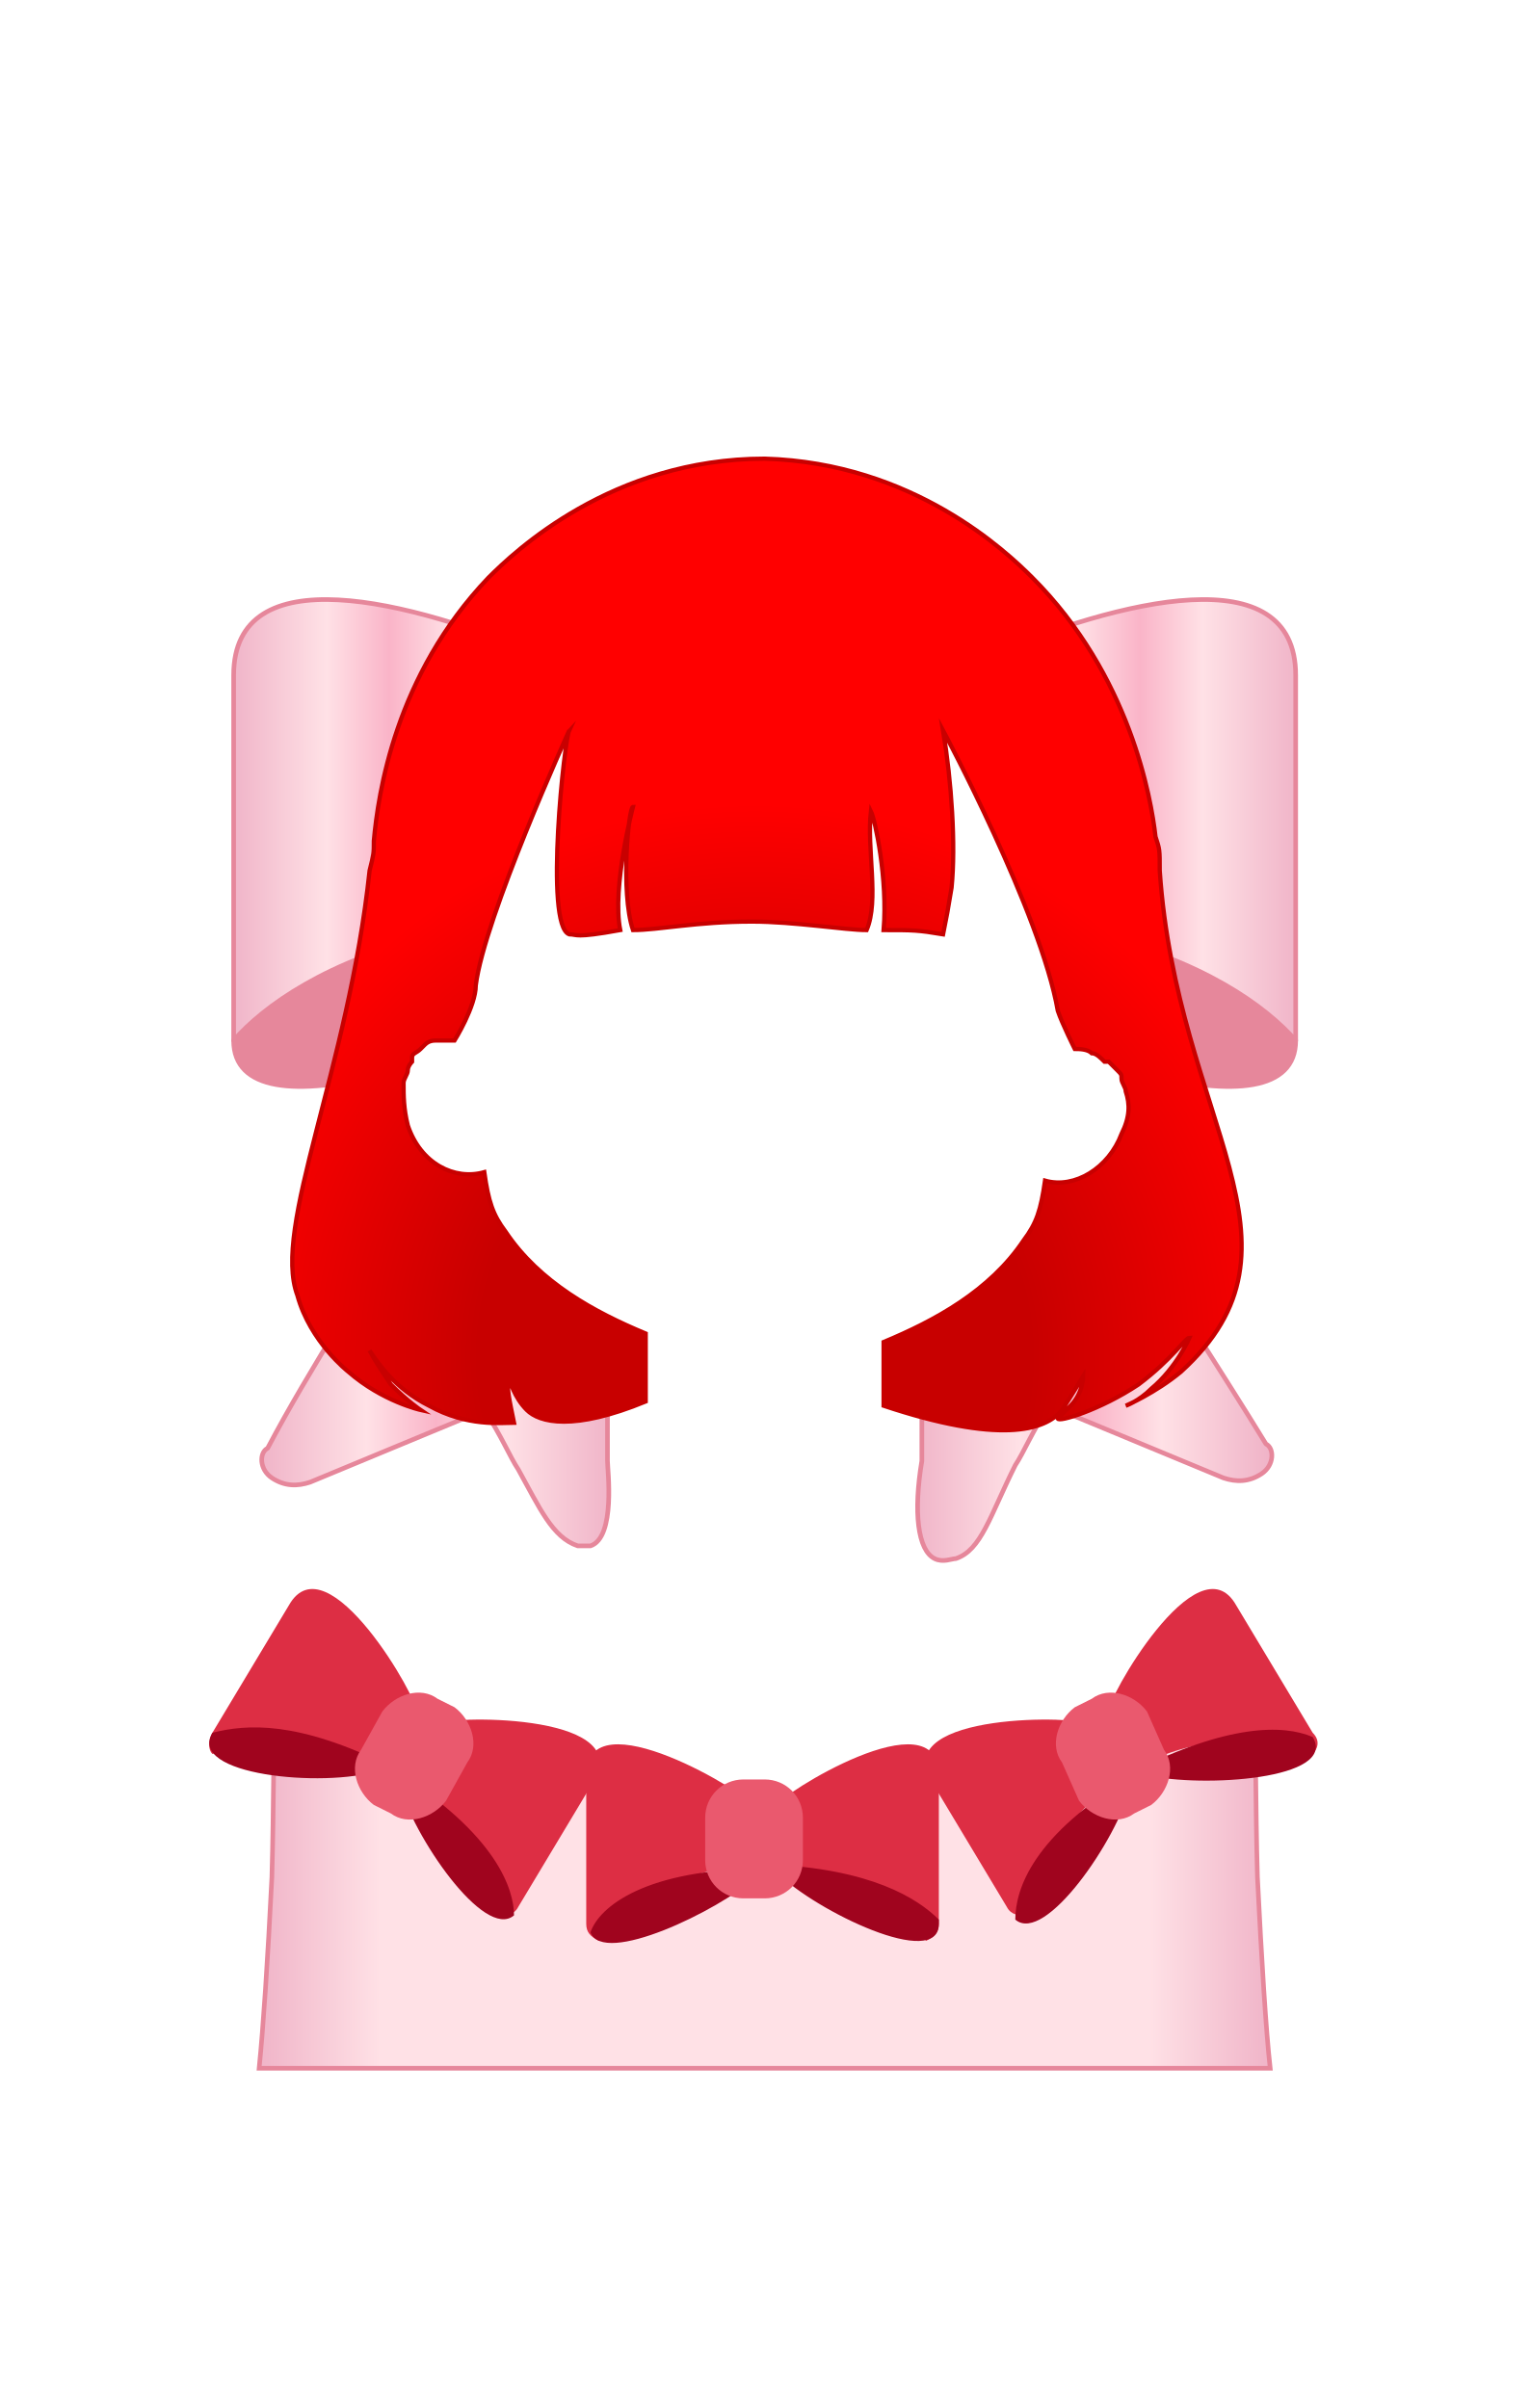
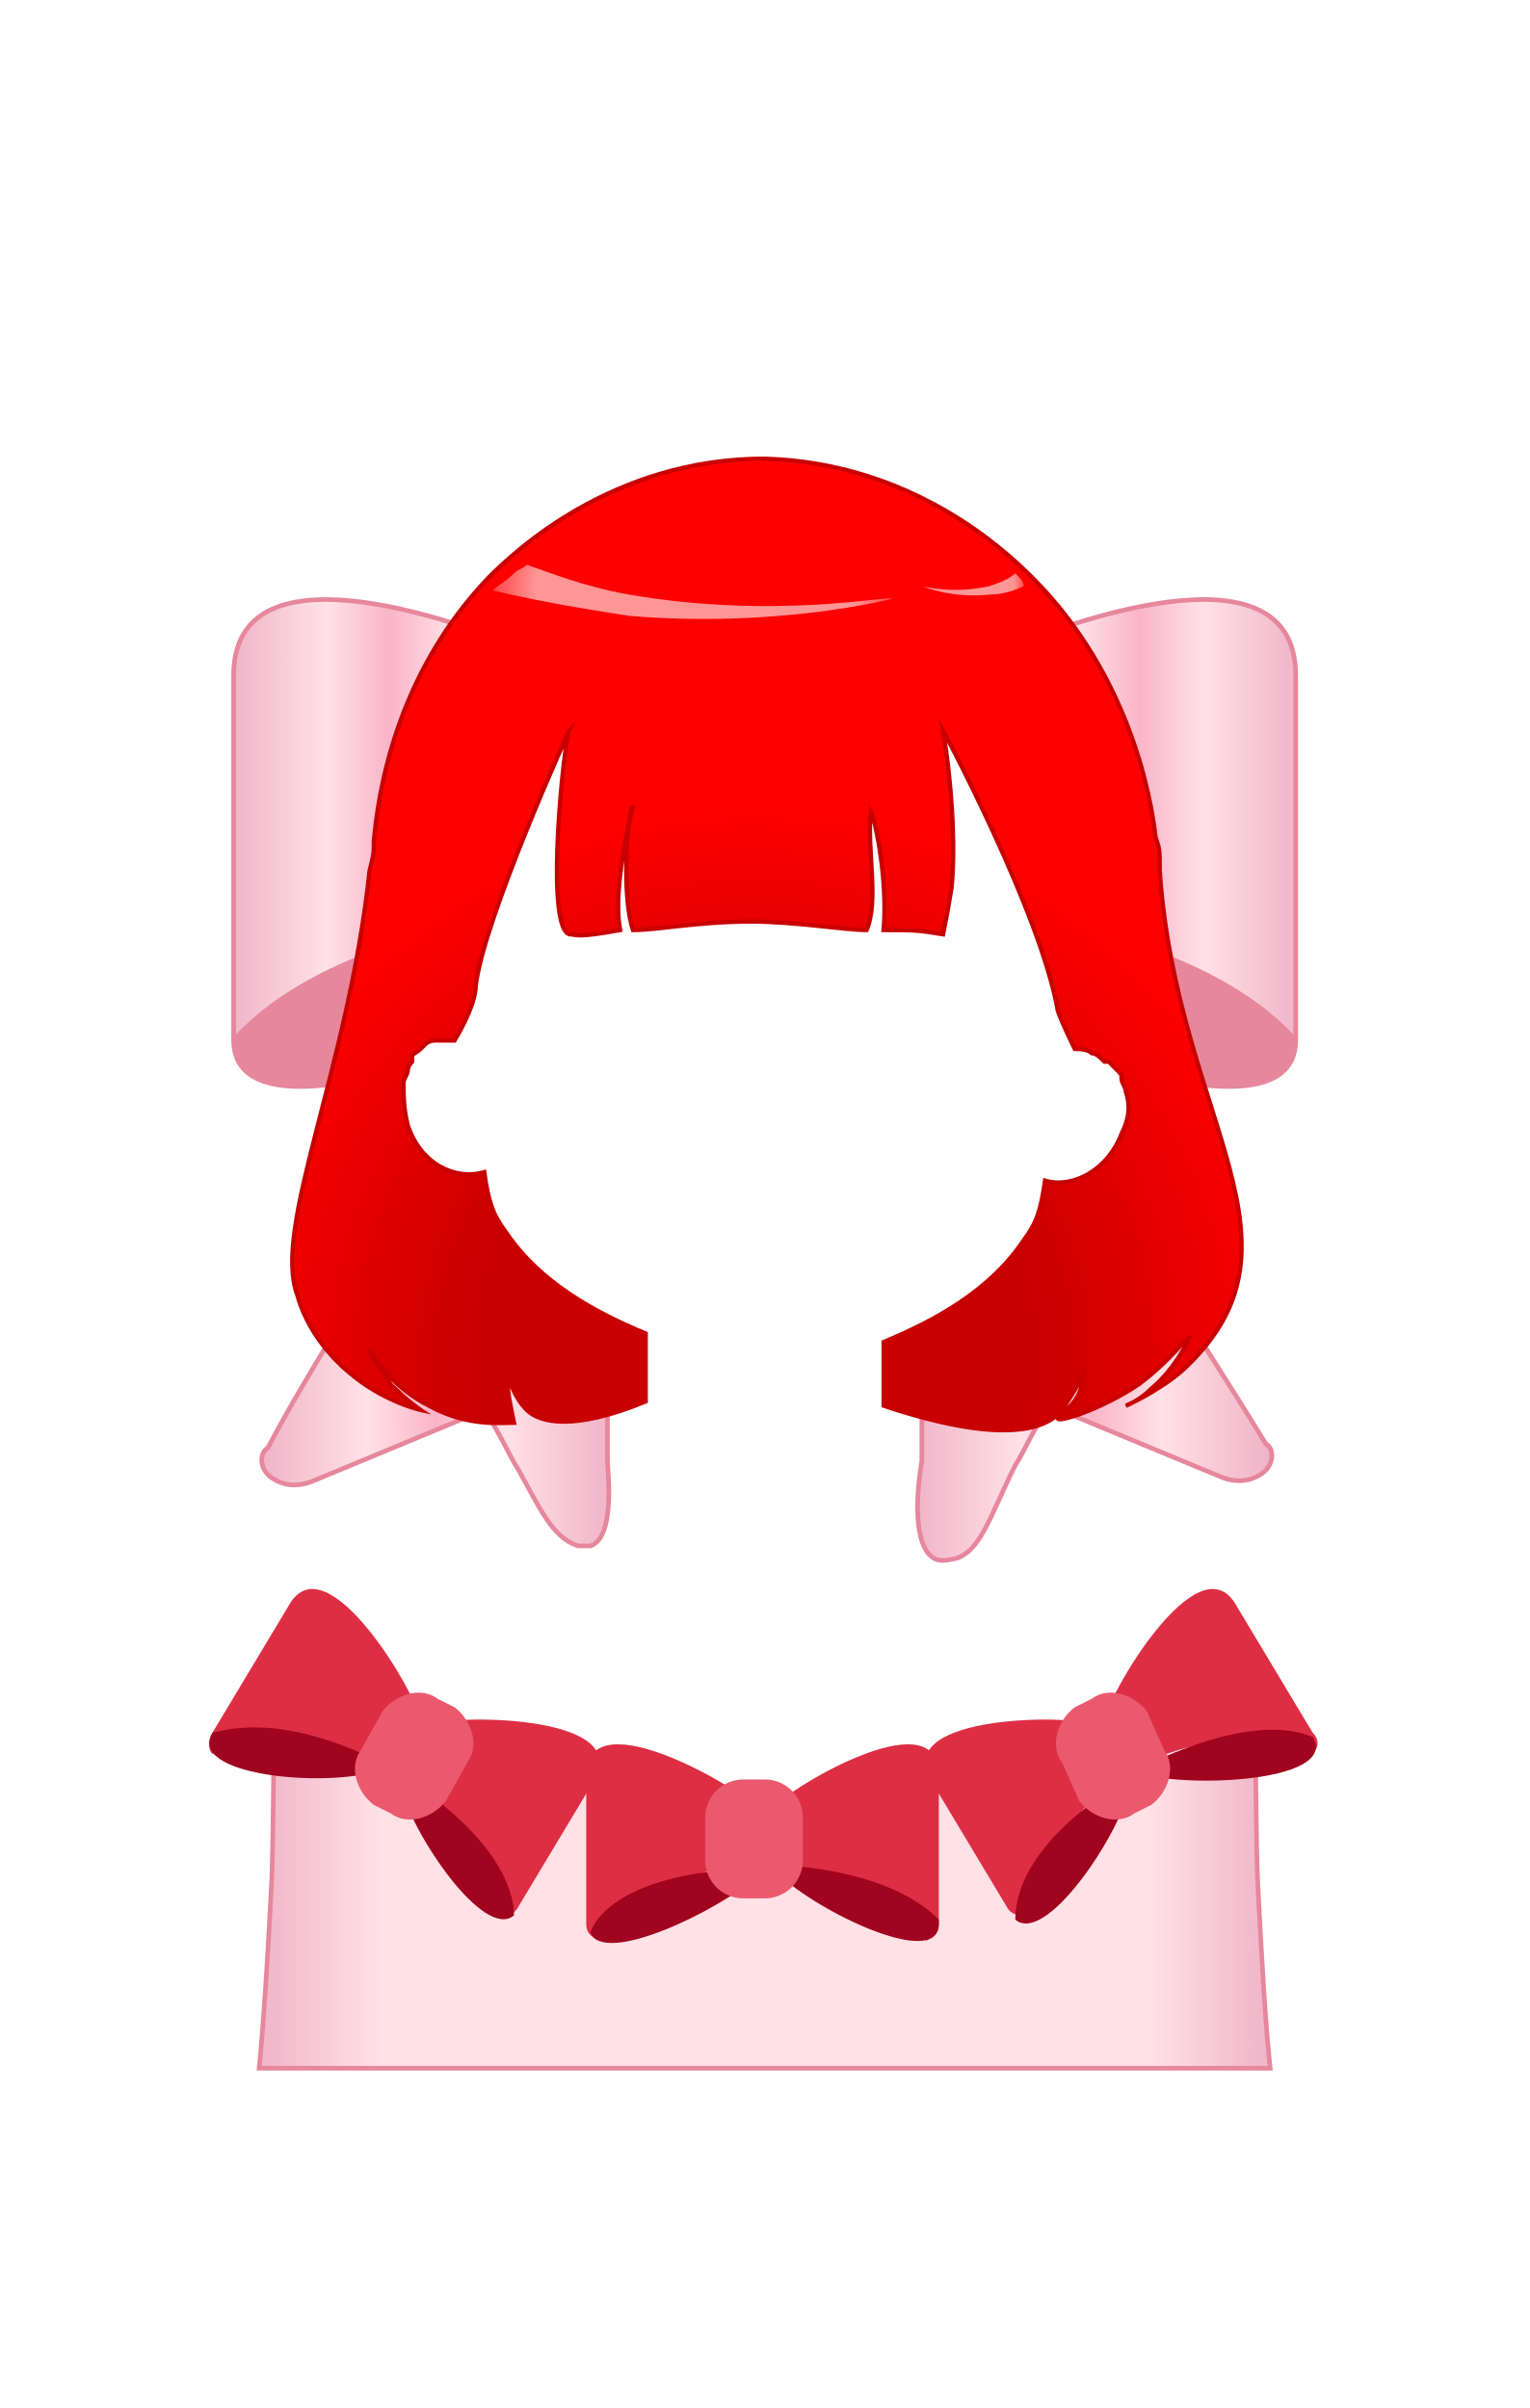
<svg xmlns="http://www.w3.org/2000/svg" version="1.1" id="레이어_1" x="0px" y="0px" viewBox="0 0 36 56.7" style="enable-background:new 0 0 36 56.7;" xml:space="preserve">
  <style type="text/css">
	.st0{fill:url(#SVGID_1_);stroke:#E6879B;stroke-width:0.109;stroke-linecap:round;stroke-linejoin:round;stroke-miterlimit:10;}
	.st1{fill:#E6879B;stroke:#E6879B;stroke-width:0.109;stroke-linecap:round;stroke-linejoin:round;stroke-miterlimit:10;}
	.st2{fill:url(#SVGID_2_);stroke:#E6879B;stroke-width:0.109;stroke-linecap:round;stroke-linejoin:round;stroke-miterlimit:10;}
	.st3{fill:url(#SVGID_3_);stroke:#E6879B;stroke-width:0.109;stroke-linecap:round;stroke-linejoin:round;stroke-miterlimit:10;}
	.st4{fill:url(#SVGID_4_);stroke:#E6879B;stroke-width:0.109;stroke-linecap:round;stroke-linejoin:round;stroke-miterlimit:10;}
- 	.st5{fill:url(#SVGID_5_);stroke:#E6879B;stroke-width:0.108;stroke-miterlimit:10;}
- 	.st6{fill:#DD2E44;}
- 	.st7{fill:#A0041E;}
- 	.st8{fill:#EA596E;}
- 	.st9{fill:url(#SVGID_6_);}
- 	.st10{fill:url(#SVGID_7_);}
- 	.st11{fill:url(#SVGID_8_);stroke:#C80000;stroke-width:0.1;stroke-miterlimit:10;}
- 	.st12{fill:url(#SVGID_9_);stroke:#E6879B;stroke-width:0.109;stroke-linecap:round;stroke-linejoin:round;stroke-miterlimit:10;}
- 	.st13{fill:url(#SVGID_10_);stroke:#C80000;stroke-width:0.1;stroke-miterlimit:10;}
+ 	.st5{fill:url(#SVGID_5_);stroke:#C80000;stroke-width:0.1;stroke-miterlimit:10;}
+ 	.st6{fill:url(#SVGID_6_);}
+ 	.st7{fill:url(#SVGID_7_);}
+ 	.st8{fill:url(#SVGID_8_);stroke:#E6879B;stroke-width:0.108;stroke-miterlimit:10;}
+ 	.st9{fill:#DD2E44;}
+ 	.st10{fill:#A0041E;}
+ 	.st11{fill:#EA596E;}
+ 	.st12{fill:url(#SVGID_9_);stroke:#C80000;stroke-width:0.1;stroke-miterlimit:10;}
+ 	.st13{fill:url(#SVGID_10_);stroke:#E6879B;stroke-width:0.109;stroke-linecap:round;stroke-linejoin:round;stroke-miterlimit:10;}
</style>
  <g>
    <g>
-       <linearGradient id="SVGID_1_" gradientUnits="userSpaceOnUse" x1="21.525" y1="-173.339" x2="29.834" y2="-173.339" gradientTransform="matrix(1 0 0 -1 0 -140.8819)">
+       <linearGradient id="SVGID_1_" gradientUnits="userSpaceOnUse" x1="21.525" y1="428.472" x2="29.834" y2="428.472" gradientTransform="matrix(1 0 0 1 0 -396)">
        <stop offset="0" style="stop-color:#F0B4C8" />
        <stop offset="0.3" style="stop-color:#FFE1E6" />
        <stop offset="0.5" style="stop-color:#FAB4C8" />
        <stop offset="0.7" style="stop-color:#FFE1E6" />
        <stop offset="1" style="stop-color:#F0B4C8" />
      </linearGradient>
      <path class="st0" d="M26.2,28.2c-0.3,2-2.1,3.6-4.5,4.5v1.6v0.1c-0.2,1.2-0.1,2.1,0.3,2.3c0.2,0.1,0.4,0,0.5,0    c0.6-0.2,0.8-1,1.4-2.2c0.2-0.3,0.4-0.8,0.8-1.4l4.1,1.7c0.3,0.1,0.6,0.1,0.9-0.1c0.3-0.2,0.3-0.6,0.1-0.7    C28.7,32.2,27.3,30.1,26.2,28.2z" />
      <path class="st1" d="M25.7,22c0,0.2,0,0.5,0,0.8c0.7,0,1.3,0.6,1.5,1.4c0,0.1,0,0.3,0,0.4c0,0.3-0.1,0.5-0.2,0.7    c2,0.5,3.5,0.4,3.5-0.8C29.8,23.6,28.3,22.6,25.7,22z" />
-       <linearGradient id="SVGID_2_" gradientUnits="userSpaceOnUse" x1="23.136" y1="-160.19" x2="30.535" y2="-160.19" gradientTransform="matrix(1 0 0 -1 0 -140.8819)">
+       <linearGradient id="SVGID_2_" gradientUnits="userSpaceOnUse" x1="23.136" y1="415.309" x2="30.535" y2="415.309" gradientTransform="matrix(1 0 0 1 0 -396)">
        <stop offset="0" style="stop-color:#F0B4C8" />
        <stop offset="0.3" style="stop-color:#FFE1E6" />
        <stop offset="0.5" style="stop-color:#FAB4C8" />
        <stop offset="0.7" style="stop-color:#FFE1E6" />
        <stop offset="1" style="stop-color:#F0B4C8" />
      </linearGradient>
      <path class="st2" d="M23.1,15.5c1.4,1.6,2.4,3.9,2.6,6.5c2.6,0.6,4.1,1.7,4.8,2.5v-0.1v-8.5C30.5,13.1,26.4,14.1,23.1,15.5z" />
    </g>
    <g>
-       <linearGradient id="SVGID_3_" gradientUnits="userSpaceOnUse" x1="-397.574" y1="-173.168" x2="-389.366" y2="-173.168" gradientTransform="matrix(-1 0 0 -1 -383.2006 -140.8819)">
+       <linearGradient id="SVGID_3_" gradientUnits="userSpaceOnUse" x1="-545.574" y1="428.3" x2="-537.366" y2="428.3" gradientTransform="matrix(-1 0 0 1 -531.2006 -396)">
        <stop offset="0" style="stop-color:#F0B4C8" />
        <stop offset="0.3" style="stop-color:#FFE1E6" />
        <stop offset="0.5" style="stop-color:#FAB4C8" />
        <stop offset="0.7" style="stop-color:#FFE1E6" />
        <stop offset="1" style="stop-color:#F0B4C8" />
      </linearGradient>
-       <path class="st3" d="M9.8,28.2c0.3,2,2.1,3.6,4.5,4.5v1.6v0.1c0,0.2,0.2,1.8-0.4,2c0,0-0.1,0-0.3,0c-0.6-0.2-0.9-0.9-1.4-1.8    c-0.2-0.3-0.4-0.8-0.8-1.4l-4.1,1.7c-0.3,0.1-0.6,0.1-0.9-0.1c-0.3-0.2-0.3-0.6-0.1-0.7C7.3,32.2,8.7,30.1,9.8,28.2z" />
+       <path class="st3" d="M9.8,28.2c0.3,2,2.1,3.6,4.5,4.5v1.6v0.1c0,0.2,0.2,1.8-0.4,2c0,0-0.1,0-0.3,0c-0.6-0.2-0.9-0.9-1.4-1.8    c-0.2-0.3-0.4-0.8-0.8-1.4l-4.1,1.7C7,35,6.7,35,6.4,34.8c-0.3-0.2-0.3-0.6-0.1-0.7C7.3,32.2,8.7,30.1,9.8,28.2z" />
      <path class="st1" d="M10.3,22c0,0.2,0,0.5,0,0.8c-0.7,0-1.3,0.6-1.5,1.4c0,0.1,0,0.3,0,0.4c0,0.3,0.1,0.5,0.2,0.7    c-2,0.5-3.5,0.4-3.5-0.8C6.2,23.6,7.7,22.6,10.3,22z" />
-       <linearGradient id="SVGID_4_" gradientUnits="userSpaceOnUse" x1="-396.065" y1="-160.19" x2="-388.665" y2="-160.19" gradientTransform="matrix(-1 0 0 -1 -383.2006 -140.8819)">
+       <linearGradient id="SVGID_4_" gradientUnits="userSpaceOnUse" x1="-544.065" y1="415.309" x2="-536.665" y2="415.309" gradientTransform="matrix(-1 0 0 1 -531.2006 -396)">
        <stop offset="0" style="stop-color:#F0B4C8" />
        <stop offset="0.3" style="stop-color:#FFE1E6" />
        <stop offset="0.5" style="stop-color:#FAB4C8" />
        <stop offset="0.7" style="stop-color:#FFE1E6" />
        <stop offset="1" style="stop-color:#F0B4C8" />
      </linearGradient>
      <path class="st4" d="M12.9,15.5c-1.4,1.6-2.4,3.9-2.6,6.5c-2.6,0.6-4.1,1.7-4.8,2.5v-0.1v-8.5C5.5,13.1,9.6,14.1,12.9,15.5z" />
    </g>
  </g>
  <g>
-     <linearGradient id="SVGID_5_" gradientUnits="userSpaceOnUse" x1="6.1" y1="439.5" x2="29.9" y2="439.5" gradientTransform="matrix(1 0 0 1 0 -396)">
+     <radialGradient id="SVGID_5_" cx="17.769" cy="-370.834" r="13.024" gradientTransform="matrix(1 0 0 -1 0 -338.8819)" gradientUnits="userSpaceOnUse">
+       <stop offset="0.5" style="stop-color:#C80000" />
+       <stop offset="1" style="stop-color:#FF0000" />
+     </radialGradient>
+     <path class="st5" d="M27.3,20.5c0-0.5,0-0.5-0.1-0.8c-0.1-0.9-0.6-3.8-2.9-6.1c-0.6-0.6-2.8-2.7-6.3-2.8c-3.6,0-5.9,2.2-6.5,2.8   c-2.2,2.3-2.6,5.1-2.7,6.2c0,0.3,0,0.3-0.1,0.7c-0.5,4.7-2.3,8.4-1.7,10c0.3,1.1,1.2,1.8,1.2,1.8C9,33,9.9,33.2,9.9,33.2   S9.6,33,9.2,32.6C9,32.3,8.8,32,8.7,31.8c0.2,0.3,0.6,0.9,1.4,1.3c0.9,0.5,1.7,0.4,2,0.4c-0.1-0.5-0.2-0.9-0.1-1   c0,0,0.1,0.4,0.4,0.7c0.3,0.3,1.1,0.5,2.8-0.2c0-0.5,0-1,0-1.6c-1.2-0.5-2.5-1.2-3.3-2.4c-0.3-0.4-0.4-0.7-0.5-1.4   c-0.7,0.2-1.5-0.2-1.8-1.1c-0.1-0.4-0.1-0.7-0.1-1c0-0.1,0.1-0.2,0.1-0.3c0-0.1,0.1-0.2,0.1-0.2s0,0,0-0.1s0.1-0.1,0.2-0.2   c0,0,0,0,0.1-0.1s0.2-0.1,0.3-0.1s0.3,0,0.4,0c0,0,0.5-0.8,0.5-1.3c0.2-1.6,2.2-6,2.2-6c-0.1,0.1-0.6,4.6,0,4.8   c0.2,0,0.1,0.1,1.2-0.1c-0.2-1,0.3-2.9,0.3-2.9c-0.1,0-0.3,2,0,2.9c0.6,0,1.5-0.2,2.8-0.2c1,0,2.2,0.2,2.7,0.2   c0.3-0.7,0-1.9,0.1-2.8c0.1,0.2,0.4,1.6,0.3,2.8c0.7,0,0.8,0,1.4,0.1c0.1-0.5,0.1-0.5,0.2-1.1c0.1-1,0-2.5-0.2-3.7   c0,0,2.3,4.3,2.7,6.6c0.1,0.3,0.4,0.9,0.4,0.9c0.1,0,0.3,0,0.4,0.1c0.1,0,0.2,0.1,0.3,0.2c0,0,0,0,0.1,0c0.1,0.1,0.1,0.1,0.2,0.2   s0.1,0.1,0.1,0.2s0.1,0.2,0.1,0.3c0.1,0.3,0.1,0.6-0.1,1c-0.3,0.8-1.1,1.3-1.8,1.1c-0.1,0.7-0.2,1-0.5,1.4   c-0.8,1.2-2.1,1.9-3.3,2.4c0,0.5,0,1,0,1.5c2.7,0.9,3.8,0.6,4.2,0.1c0.2-0.3,0.5-0.8,0.5-0.8s0,0.4-0.3,0.7   c-0.2,0.2-0.3,0.3-0.3,0.3c0,0.1,1-0.2,1.9-0.8c0.8-0.6,1.1-1.1,1.2-1.1c0,0-0.3,0.7-0.9,1.2c-0.3,0.3-0.6,0.4-0.6,0.4   s0.7-0.3,1.3-0.8C31.1,29.3,27.7,26.4,27.3,20.5z" />
+   </g>
+   <g>
+     <radialGradient id="SVGID_6_" cx="-19.052" cy="-483.724" r="4.034" gradientTransform="matrix(1.23 9.277342e-02 6.816901e-02 -0.7412 72.7481 -342.7688)" gradientUnits="userSpaceOnUse">
+       <stop offset="0.75" style="stop-color:#FF9696" />
+       <stop offset="1" style="stop-color:#FF3232" />
+     </radialGradient>
+     <path class="st6" d="M11.6,13.9c0.8,0.2,1.9,0.4,3.2,0.6c3.5,0.3,6.2-0.4,6.2-0.4c0-0.1-2.7,0.5-6.2-0.1c-1.1-0.2-1.8-0.5-2.4-0.7   c-0.1,0.1-0.2,0.1-0.3,0.2C11.9,13.7,11.7,13.8,11.6,13.9z" />
+     <radialGradient id="SVGID_7_" cx="-1363.998" cy="-1576.06" r="4.034" gradientTransform="matrix(-0.3185 3.241935e-02 -2.498376e-02 -0.3076 -450.9121 -426.7482)" gradientUnits="userSpaceOnUse">
+       <stop offset="0.75" style="stop-color:#FF9696" />
+       <stop offset="1" style="stop-color:#FF3232" />
+     </radialGradient>
+     <path class="st7" d="M24.1,13.8c-0.2,0.1-0.5,0.2-0.8,0.2c-0.9,0.1-1.6-0.2-1.6-0.2s0.7,0.2,1.6,0c0.3-0.1,0.5-0.2,0.6-0.3l0.1,0.1   C24.1,13.7,24.1,13.8,24.1,13.8z" />
+   </g>
+   <g>
+     <linearGradient id="SVGID_8_" gradientUnits="userSpaceOnUse" x1="6.1" y1="-382.382" x2="29.9" y2="-382.382" gradientTransform="matrix(1 0 0 -1 0 -338.8819)">
      <stop offset="0" style="stop-color:#F0B4C8" />
      <stop offset="0.12" style="stop-color:#FFE1E6" />
      <stop offset="0.88" style="stop-color:#FFE1E6" />
      <stop offset="1" style="stop-color:#F0B4C8" />
    </linearGradient>
-     <path class="st5" d="M29.6,44.2c-0.1-3.6,0.1-4.7-0.7-5.8l-0.1-0.1c-1.4,2.3-5.7,4-10.8,4s-9.4-1.7-10.8-4l-0.1,0.1   c-0.8,1.1-0.6,2.2-0.7,5.8c-0.1,2-0.2,3.5-0.3,4.5H18l0,0h11.9C29.8,47.8,29.7,46.2,29.6,44.2z" />
+     <path class="st8" d="M29.6,44.2c-0.1-3.6,0.1-4.7-0.7-5.8l-0.1-0.1c-1.4,2.3-5.7,4-10.8,4s-9.4-1.7-10.8-4l-0.1,0.1   c-0.8,1.1-0.6,2.2-0.7,5.8c-0.1,2-0.2,3.5-0.3,4.5H18l0,0h11.9C29.8,47.8,29.7,46.2,29.6,44.2z" />
  </g>
  <g>
    <g>
      <g>
        <g>
-           <path class="st6" d="M26.6,41.7c1.4-0.8,2.9-0.9,4.3-0.4c0.1-0.1,0.2-0.3,0-0.5l-1.8-3c-0.9-1.6-3.1,2.3-3,2.5      c0.1,0.1-0.5,0.4-0.5,0.3c-0.1-0.2-4.6-0.3-3.7,1.3l1.8,3c0.1,0.2,0.3,0.2,0.4,0.2C24.5,43.8,25.3,42.5,26.6,41.7z" />
+           <path class="st9" d="M26.6,41.7c1.4-0.8,2.9-0.9,4.3-0.4c0.1-0.1,0.2-0.3,0-0.5l-1.8-3c-0.9-1.6-3.1,2.3-3,2.5      c0.1,0.1-0.5,0.4-0.5,0.3c-0.1-0.2-4.6-0.3-3.7,1.3l1.8,3c0.1,0.2,0.3,0.2,0.4,0.2C24.5,43.8,25.3,42.5,26.6,41.7z" />
        </g>
-         <path class="st7" d="M23.9,45.2c0.7,0.6,2.4-1.9,2.7-3.1c0-0.1,0-0.2,0.1-0.3C24.3,43.2,23.9,44.5,23.9,45.2z M26.7,41.7     c0.1,0,0.2,0.1,0.3,0.1c1.3,0.3,4.5,0.1,3.9-0.9l0,0C30.2,40.6,28.9,40.6,26.7,41.7z" />
-         <path class="st8" d="M27.4,41.2c0.3,0.4,0.1,1-0.3,1.3l-0.4,0.2c-0.4,0.3-1,0.1-1.3-0.3L25,41.5c-0.3-0.4-0.1-1,0.3-1.3l0.4-0.2     c0.4-0.3,1-0.1,1.3,0.3L27.4,41.2z" />
+         <path class="st10" d="M23.9,45.2c0.7,0.6,2.4-1.9,2.7-3.1c0-0.1,0-0.2,0.1-0.3C24.3,43.2,23.9,44.5,23.9,45.2z M26.7,41.7     c0.1,0,0.2,0.1,0.3,0.1c1.3,0.3,4.5,0.1,3.9-0.9l0,0C30.2,40.6,28.9,40.6,26.7,41.7z" />
+         <path class="st11" d="M27.4,41.2c0.3,0.4,0.1,1-0.3,1.3l-0.4,0.2c-0.4,0.3-1,0.1-1.3-0.3L25,41.5c-0.3-0.4-0.1-1,0.3-1.3l0.4-0.2     c0.4-0.3,1-0.1,1.3,0.3L27.4,41.2z" />
      </g>
      <g>
        <g>
-           <path class="st6" d="M9.3,41.7c-1.4-0.8-2.9-0.9-4.3-0.4c-0.1-0.1-0.1-0.3,0-0.5l1.8-3c0.9-1.6,3.1,2.3,3,2.5      c-0.1,0.1,0.5,0.4,0.5,0.3c0.1-0.2,4.6-0.3,3.7,1.3l-1.8,3c-0.1,0.2-0.3,0.2-0.4,0.2C11.5,43.8,10.7,42.5,9.3,41.7z" />
+           <path class="st9" d="M9.3,41.7c-1.4-0.8-2.9-0.9-4.3-0.4c-0.1-0.1-0.1-0.3,0-0.5l1.8-3c0.9-1.6,3.1,2.3,3,2.5      c-0.1,0.1,0.5,0.4,0.5,0.3c0.1-0.2,4.6-0.3,3.7,1.3l-1.8,3c-0.1,0.2-0.3,0.2-0.4,0.2C11.5,43.8,10.7,42.5,9.3,41.7z" />
        </g>
-         <path class="st7" d="M12.1,45.1c-0.7,0.6-2.4-1.9-2.7-3.1c0-0.1,0-0.2-0.1-0.3C11.7,43.2,12.1,44.5,12.1,45.1z M9.2,41.6     c-0.1,0-0.2,0.1-0.3,0.1c-1.3,0.4-4.5,0.1-3.9-0.9l0,0C5.8,40.6,7,40.5,9.2,41.6z" />
-         <path class="st8" d="M8.5,41.2c-0.3,0.4-0.1,1,0.3,1.3l0.4,0.2c0.4,0.3,1,0.1,1.3-0.3l0.5-0.9c0.3-0.4,0.1-1-0.3-1.3L10.3,40     c-0.4-0.3-1-0.1-1.3,0.3L8.5,41.2z" />
+         <path class="st10" d="M12.1,45.1c-0.7,0.6-2.4-1.9-2.7-3.1c0-0.1,0-0.2-0.1-0.3C11.7,43.2,12.1,44.5,12.1,45.1z M9.2,41.6     c-0.1,0-0.2,0.1-0.3,0.1c-1.3,0.4-4.5,0.1-3.9-0.9l0,0C5.8,40.6,7,40.5,9.2,41.6z" />
+         <path class="st11" d="M8.5,41.2c-0.3,0.4-0.1,1,0.3,1.3l0.4,0.2c0.4,0.3,1,0.1,1.3-0.3l0.5-0.9c0.3-0.4,0.1-1-0.3-1.3L10.3,40     c-0.4-0.3-1-0.1-1.3,0.3L8.5,41.2z" />
      </g>
      <g>
        <g>
-           <path class="st6" d="M17.9,43.9c1.6,0,2.9,0.7,3.9,1.8c0.2-0.1,0.3-0.2,0.3-0.4v-3.5c0-1.9-3.8,0.5-3.8,0.7c0,0.1-0.6,0.1-0.6,0      c0-0.2-3.9-2.6-3.9-0.7v3.5c0,0.2,0.1,0.3,0.3,0.4C15.1,44.6,16.4,43.9,17.9,43.9z" />
+           <path class="st9" d="M17.9,43.9c1.6,0,2.9,0.7,3.9,1.8c0.2-0.1,0.3-0.2,0.3-0.4v-3.5c0-1.9-3.8,0.5-3.8,0.7c0,0.1-0.6,0.1-0.6,0      c0-0.2-3.9-2.6-3.9-0.7v3.5c0,0.2,0.1,0.3,0.3,0.4C15.1,44.6,16.4,43.9,17.9,43.9z" />
        </g>
-         <path class="st7" d="M13.9,45.5c0.3,0.8,3-0.5,3.9-1.3c0.1-0.1,0.1-0.2,0.2-0.2C15.2,44,14.1,44.9,13.9,45.5z M18.1,43.9     c0.1,0.1,0.1,0.2,0.2,0.2c0.9,0.9,3.8,2.3,3.8,1.2v-0.1C21.6,44.7,20.5,44,18.1,43.9z" />
-         <path class="st8" d="M18.9,43.8c0,0.5-0.4,0.9-0.9,0.9h-0.5c-0.5,0-0.9-0.4-0.9-0.9v-1c0-0.5,0.4-0.9,0.9-0.9H18     c0.5,0,0.9,0.4,0.9,0.9V43.8z" />
+         <path class="st10" d="M13.9,45.5c0.3,0.8,3-0.5,3.9-1.3c0.1-0.1,0.1-0.2,0.2-0.2C15.2,44,14.1,44.9,13.9,45.5z M18.1,43.9     c0.1,0.1,0.1,0.2,0.2,0.2c0.9,0.9,3.8,2.3,3.8,1.2v-0.1C21.6,44.7,20.5,44,18.1,43.9z" />
+         <path class="st11" d="M18.9,43.8c0,0.5-0.4,0.9-0.9,0.9h-0.5c-0.5,0-0.9-0.4-0.9-0.9v-1c0-0.5,0.4-0.9,0.9-0.9H18     c0.5,0,0.9,0.4,0.9,0.9V43.8z" />
      </g>
    </g>
  </g>
-   <g>
-     <radialGradient id="SVGID_6_" cx="-12.151" cy="514.673" r="4.034" gradientTransform="matrix(1.23 9.277342e-02 -6.816901e-02 0.7412 66.3705 -366.3488)" gradientUnits="userSpaceOnUse">
-       <stop offset="0.75" style="stop-color:#FF9696" />
-       <stop offset="1" style="stop-color:#FF3232" />
-     </radialGradient>
-     <path class="st9" d="M11.6,13.9c0.8,0.2,1.9,0.4,3.2,0.6c3.5,0.3,6.2-0.4,6.2-0.4c0-0.1-2.7,0.5-6.2-0.1c-1.1-0.2-1.8-0.5-2.4-0.7   c-0.1,0.1-0.2,0.1-0.3,0.2C11.9,13.7,11.7,13.8,11.6,13.9z" />
-     <radialGradient id="SVGID_7_" cx="-1084.603" cy="1388.684" r="4.034" gradientTransform="matrix(-0.3185 3.241935e-02 2.498376e-02 0.3076 -357.2435 -378.1692)" gradientUnits="userSpaceOnUse">
-       <stop offset="0.75" style="stop-color:#FF9696" />
-       <stop offset="1" style="stop-color:#FF3232" />
-     </radialGradient>
-     <path class="st10" d="M24.1,13.8c-0.2,0.1-0.5,0.2-0.8,0.2c-0.9,0.1-1.6-0.2-1.6-0.2s0.7,0.2,1.6,0c0.3-0.1,0.5-0.2,0.6-0.3   l0.1,0.1C24.1,13.7,24.1,13.8,24.1,13.8z" />
-   </g>
-   <radialGradient id="SVGID_8_" cx="15.505" cy="22.759" r="0" gradientUnits="userSpaceOnUse">
+   <radialGradient id="SVGID_9_" cx="15.5" cy="34.318" r="0" gradientTransform="matrix(1 0 0 -1 0 57.1181)" gradientUnits="userSpaceOnUse">
    <stop offset="0.5" style="stop-color:#C80000" />
    <stop offset="1" style="stop-color:#FF0000" />
  </radialGradient>
-   <path class="st11" d="M15.5,22.8" />
-   <linearGradient id="SVGID_9_" gradientUnits="userSpaceOnUse" x1="14.938" y1="33.701" x2="14.938" y2="33.701">
+   <path class="st12" d="M15.5,22.8" />
+   <linearGradient id="SVGID_10_" gradientUnits="userSpaceOnUse" x1="14.9" y1="23.418" x2="14.9" y2="23.418" gradientTransform="matrix(1 0 0 -1 0 57.1181)">
    <stop offset="0" style="stop-color:#F0B4C8" />
    <stop offset="0.3" style="stop-color:#FFE1E6" />
    <stop offset="0.5" style="stop-color:#FAB4C8" />
    <stop offset="0.7" style="stop-color:#FFE1E6" />
    <stop offset="1" style="stop-color:#F0B4C8" />
  </linearGradient>
-   <path class="st12" d="M14.9,33.7" />
-   <g>
-     <radialGradient id="SVGID_10_" cx="17.769" cy="427.952" r="13.024" gradientTransform="matrix(1 0 0 1 0 -396)" gradientUnits="userSpaceOnUse">
-       <stop offset="0.5" style="stop-color:#C80000" />
-       <stop offset="1" style="stop-color:#FF0000" />
-     </radialGradient>
-     <path class="st13" d="M27.3,20.5c0-0.5,0-0.5-0.1-0.8c-0.1-0.9-0.6-3.8-2.9-6.1c-0.6-0.6-2.8-2.7-6.3-2.8c-3.6,0-5.9,2.2-6.5,2.8   c-2.2,2.3-2.6,5.1-2.7,6.2c0,0.3,0,0.3-0.1,0.7c-0.5,4.7-2.3,8.4-1.7,10c0.3,1.1,1.2,1.8,1.2,1.8c0.8,0.7,1.7,0.9,1.7,0.9   c0,0-0.3-0.2-0.7-0.6c-0.2-0.3-0.4-0.6-0.5-0.8c0.2,0.3,0.6,0.9,1.4,1.3c0.9,0.5,1.7,0.4,2,0.4C12,33,11.9,32.6,12,32.5   c0,0,0.1,0.4,0.4,0.7c0.3,0.3,1.1,0.5,2.8-0.2c0-0.5,0-1,0-1.6c-1.2-0.5-2.5-1.2-3.3-2.4c-0.3-0.4-0.4-0.7-0.5-1.4   c-0.7,0.2-1.5-0.2-1.8-1.1c-0.1-0.4-0.1-0.7-0.1-1c0-0.1,0.1-0.2,0.1-0.3c0-0.1,0.1-0.2,0.1-0.2s0,0,0-0.1c0-0.1,0.1-0.1,0.2-0.2   c0,0,0,0,0.1-0.1c0.1-0.1,0.2-0.1,0.3-0.1c0.1,0,0.3,0,0.4,0c0,0,0.5-0.8,0.5-1.3c0.2-1.6,2.2-6,2.2-6c-0.1,0.1-0.6,4.6,0,4.8   c0.2,0,0.1,0.1,1.2-0.1c-0.2-1,0.3-2.9,0.3-2.9c-0.1,0-0.3,2,0,2.9c0.6,0,1.5-0.2,2.8-0.2c1,0,2.2,0.2,2.7,0.2   c0.3-0.7,0-1.9,0.1-2.8c0.1,0.2,0.4,1.6,0.3,2.8c0.7,0,0.8,0,1.4,0.1c0.1-0.5,0.1-0.5,0.2-1.1c0.1-1,0-2.5-0.2-3.7   c0,0,2.3,4.3,2.7,6.6c0.1,0.3,0.4,0.9,0.4,0.9c0.1,0,0.3,0,0.4,0.1c0.1,0,0.2,0.1,0.3,0.2c0,0,0,0,0.1,0c0.1,0.1,0.1,0.1,0.2,0.2   c0.1,0.1,0.1,0.1,0.1,0.2s0.1,0.2,0.1,0.3c0.1,0.3,0.1,0.6-0.1,1c-0.3,0.8-1.1,1.3-1.8,1.1c-0.1,0.7-0.2,1-0.5,1.4   c-0.8,1.2-2.1,1.9-3.3,2.4c0,0.5,0,1,0,1.5c2.7,0.9,3.8,0.6,4.2,0.1c0.2-0.3,0.5-0.8,0.5-0.8c0,0,0,0.4-0.3,0.7   c-0.2,0.2-0.3,0.3-0.3,0.3c0,0.1,1-0.2,1.9-0.8c0.8-0.6,1.1-1.1,1.2-1.1c0,0-0.3,0.7-0.9,1.2c-0.3,0.3-0.6,0.4-0.6,0.4   c0,0,0.7-0.3,1.3-0.8C31.1,29.3,27.7,26.4,27.3,20.5z" />
-   </g>
+   <path class="st13" d="M14.9,33.7" />
</svg>
